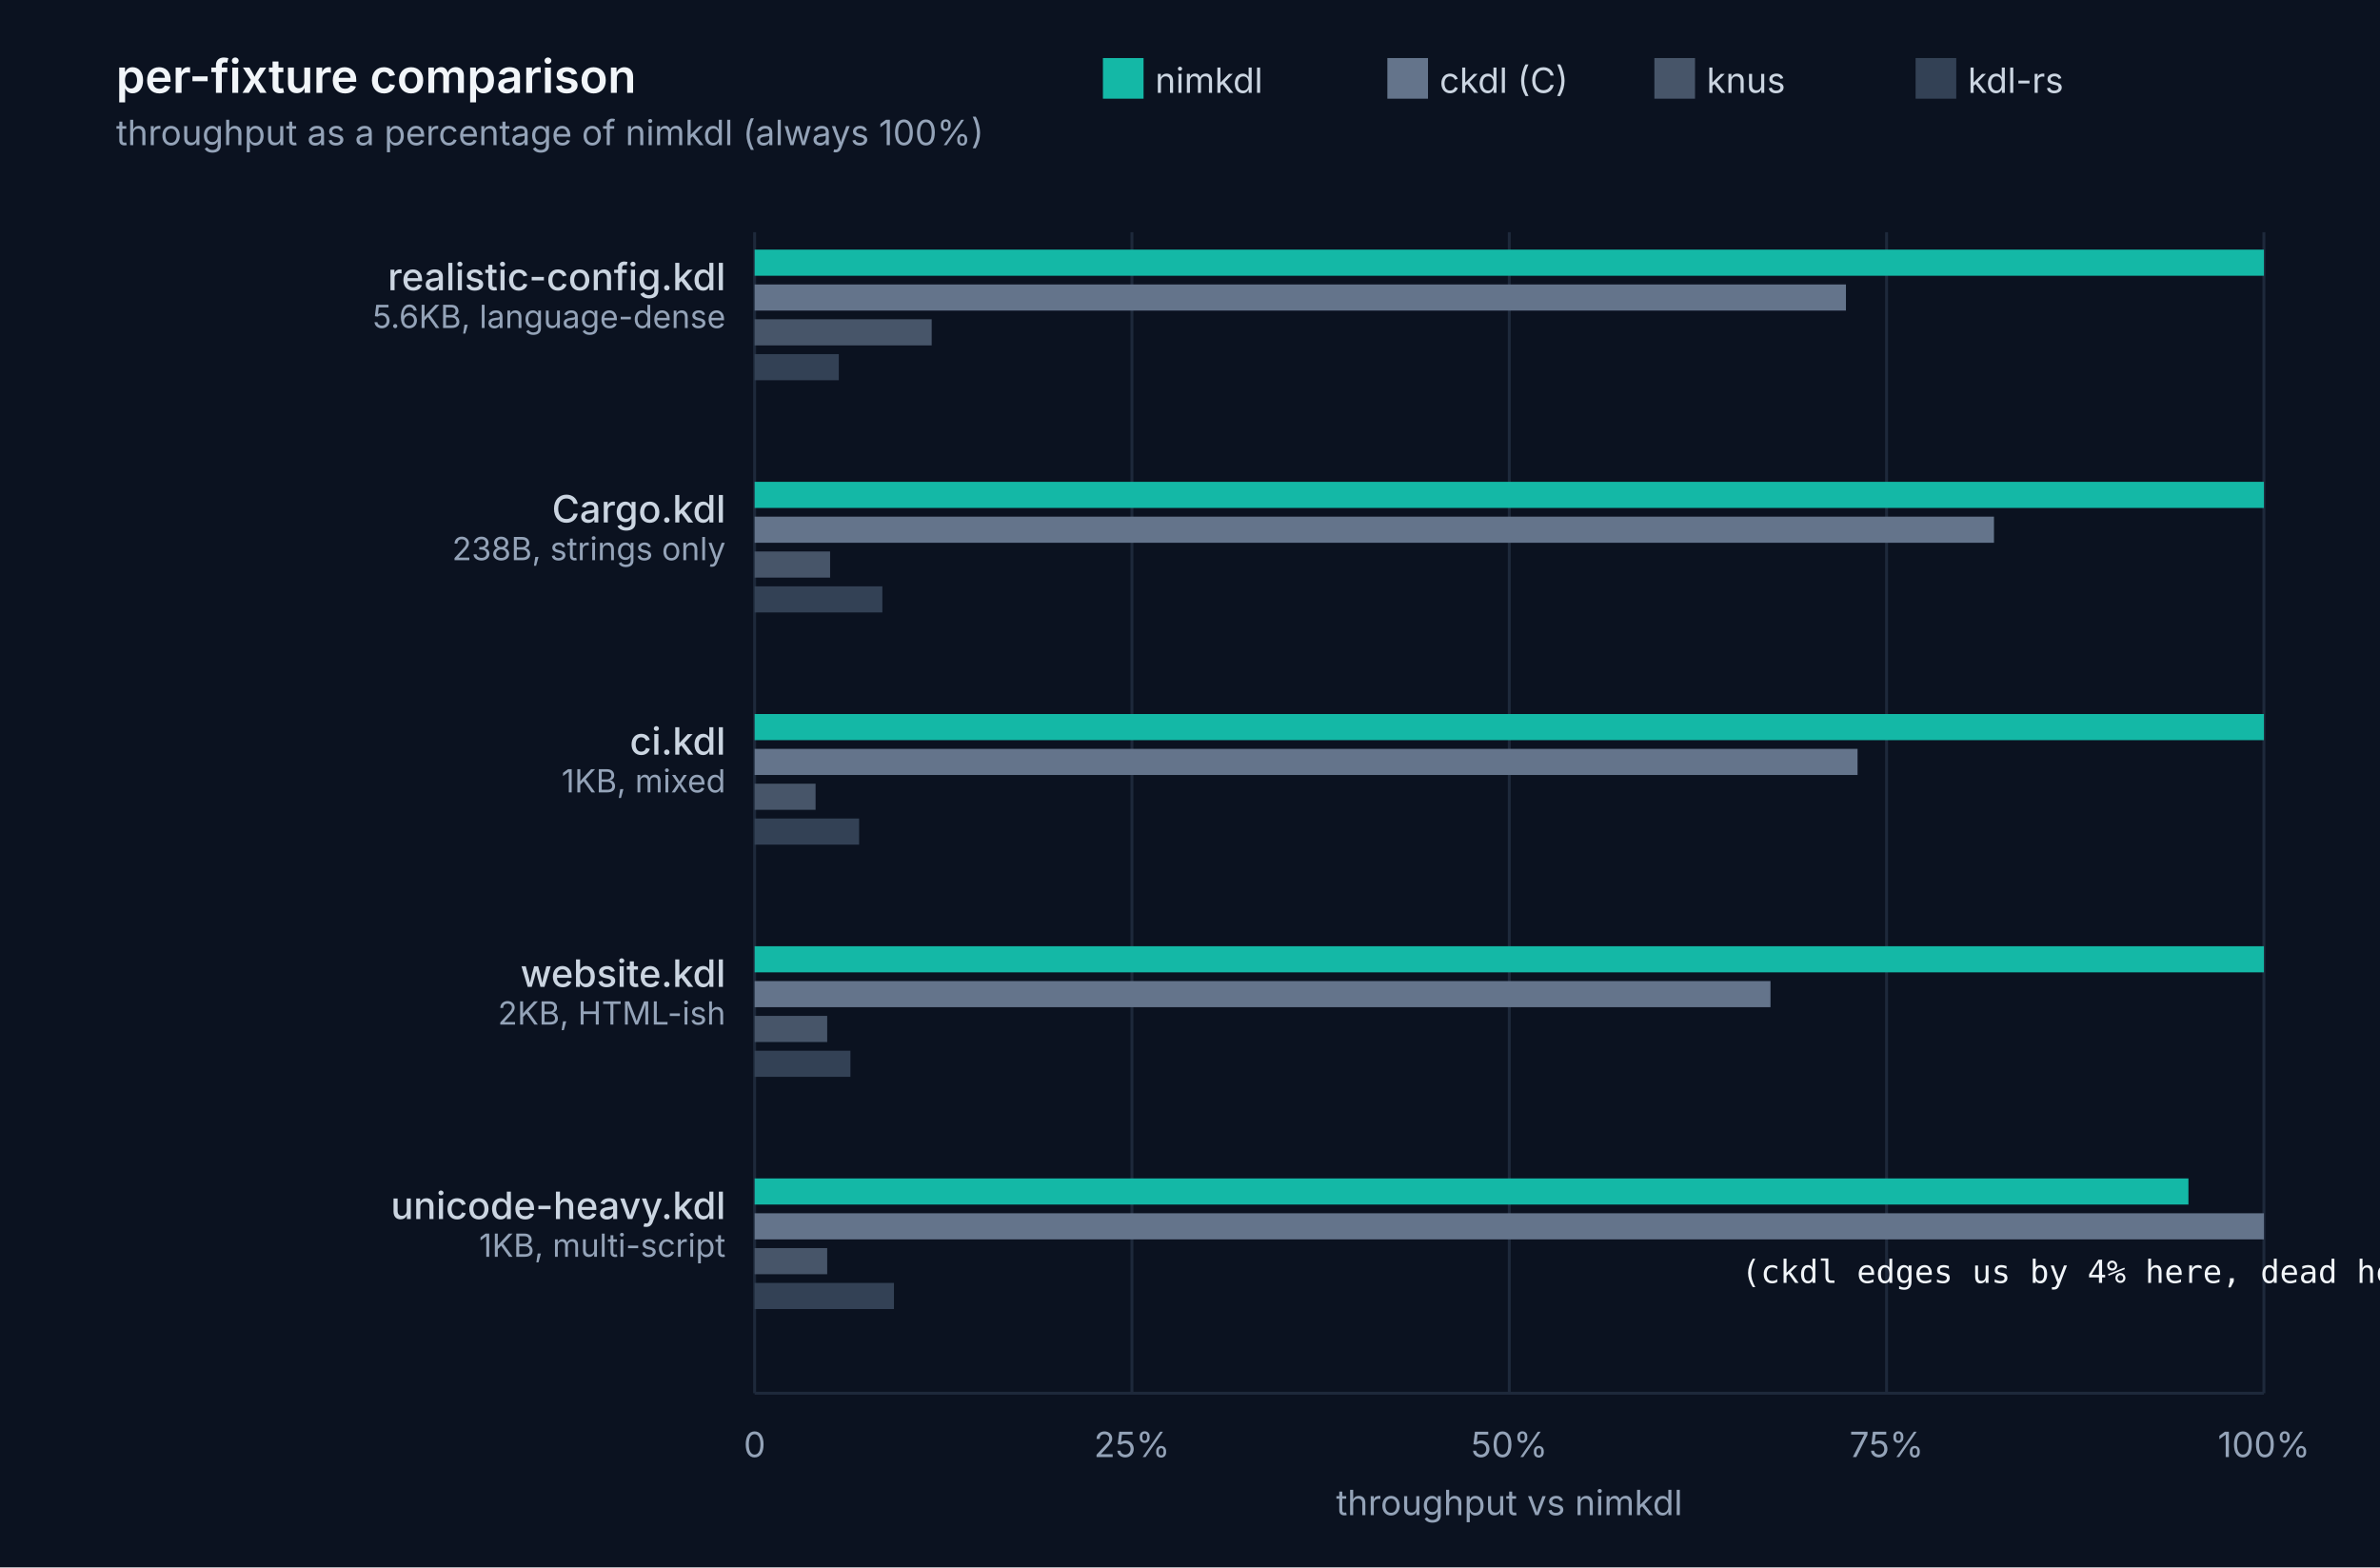
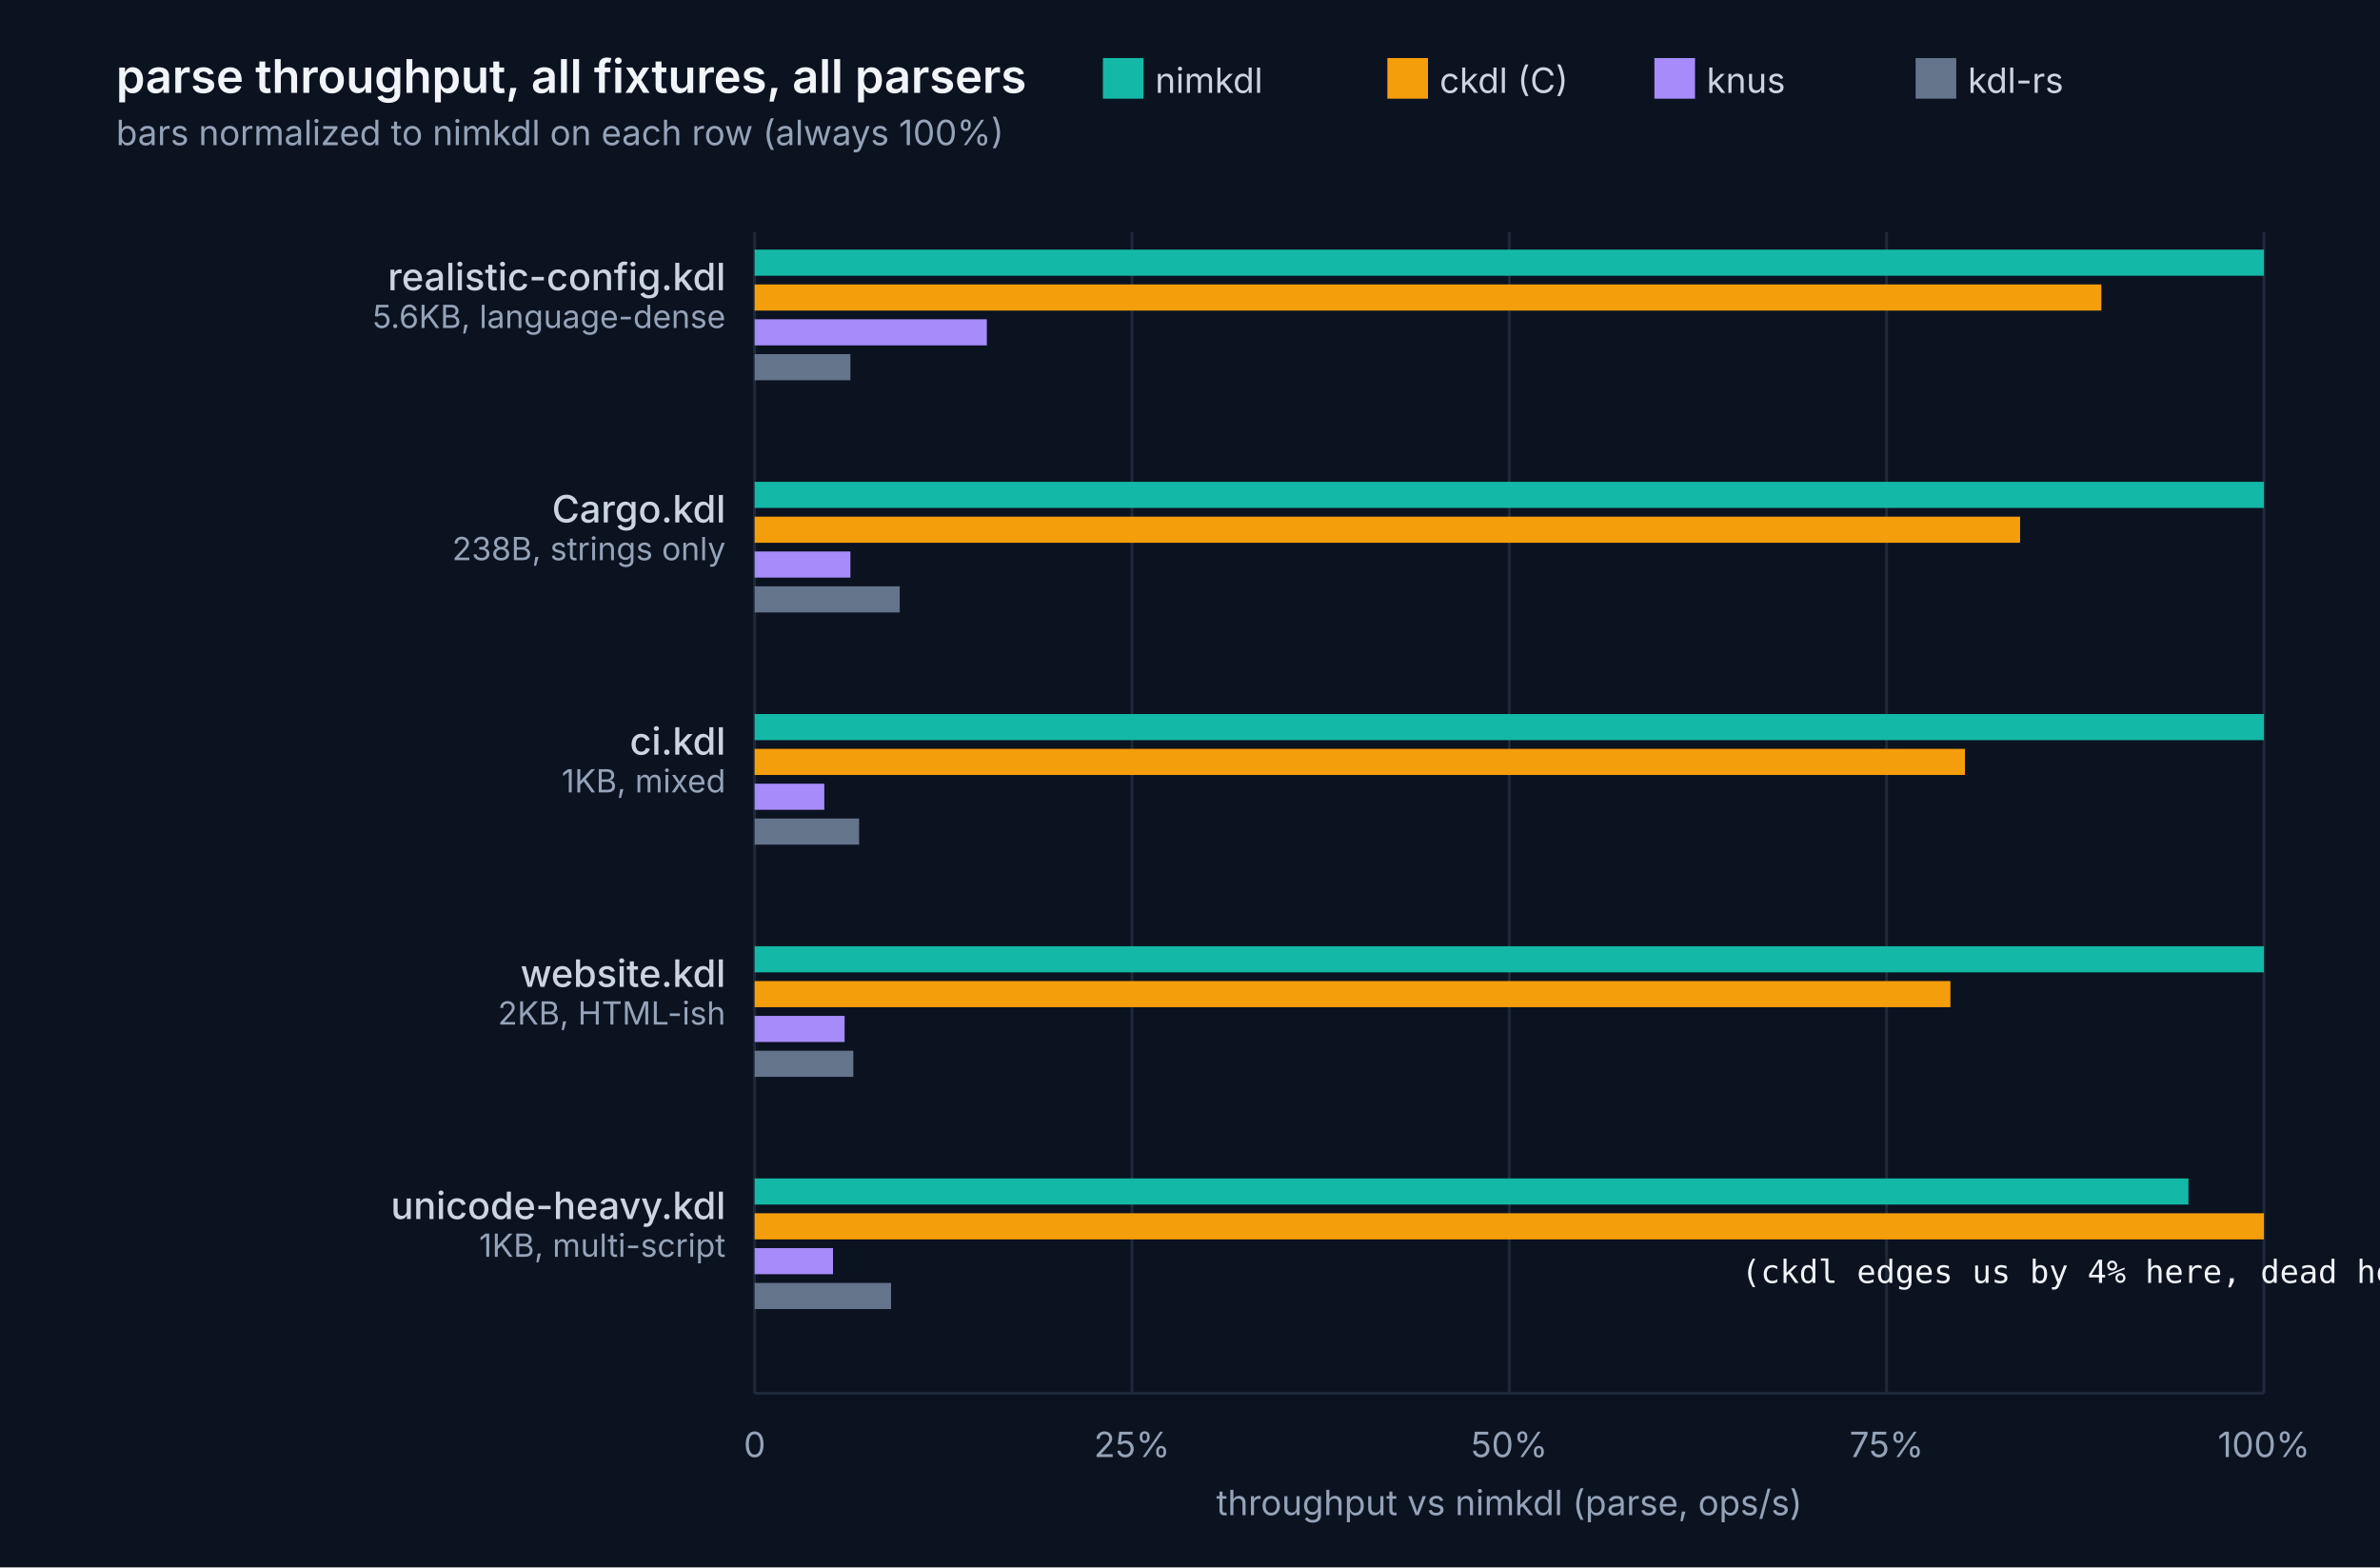
<svg xmlns="http://www.w3.org/2000/svg" viewBox="0 0 820 540" font-family="ui-sans-serif, -apple-system, system-ui, sans-serif">
  <style>
    .axis { fill: #94a3b8; font-size: 12px; }
    .label { fill: #cbd5e1; font-size: 13px; font-weight: 500; }
    .sublabel { fill: #94a3b8; font-size: 11px; }
    .value { fill: #f1f5f9; font-size: 11px; font-family: ui-monospace, monospace; }
    .title { fill: #f1f5f9; font-size: 16px; font-weight: 600; }
    .subtitle { fill: #94a3b8; font-size: 12px; }
-     .bar-ours { fill: #14b8a6; }
-     .bar-ckdl { fill: #64748b; }
-     .bar-knus { fill: #475569; }
-     .bar-rs { fill: #334155; }
+     .bar-ours  { fill: #14b8a6; }
+     .bar-ckdl  { fill: #f59e0b; }
+     .bar-knus  { fill: #a78bfa; }
+     .bar-rs    { fill: #64748b; }
    .grid { stroke: #1e293b; stroke-width: 1; }
    .legend { font-size: 12px; }
  </style>
  <rect width="820" height="540" fill="#0b1220" />
-   <text x="40" y="32" class="title">per-fixture comparison</text>
-   <text x="40" y="50" class="subtitle">throughput as a percentage of nimkdl (always 100%)</text>
+   <text x="40" y="32" class="title">parse throughput, all fixtures, all parsers</text>
+   <text x="40" y="50" class="subtitle">bars normalized to nimkdl on each row (always 100%)</text>
  <rect x="380" y="20" width="14" height="14" class="bar-ours" />
  <text x="398" y="32" class="legend" fill="#cbd5e1">nimkdl</text>
  <rect x="478" y="20" width="14" height="14" class="bar-ckdl" />
  <text x="496" y="32" class="legend" fill="#cbd5e1">ckdl (C)</text>
  <rect x="570" y="20" width="14" height="14" class="bar-knus" />
  <text x="588" y="32" class="legend" fill="#cbd5e1">knus</text>
  <rect x="660" y="20" width="14" height="14" class="bar-rs" />
  <text x="678" y="32" class="legend" fill="#cbd5e1">kdl-rs</text>
  <line x1="260" y1="80" x2="260" y2="480" class="grid" />
  <line x1="390" y1="80" x2="390" y2="480" class="grid" />
  <line x1="520" y1="80" x2="520" y2="480" class="grid" />
  <line x1="650" y1="80" x2="650" y2="480" class="grid" />
  <line x1="780" y1="80" x2="780" y2="480" class="grid" />
  <line x1="260" y1="480" x2="780" y2="480" class="grid" />
  <text x="260" y="502" class="axis" text-anchor="middle">0</text>
  <text x="390" y="502" class="axis" text-anchor="middle">25%</text>
  <text x="520" y="502" class="axis" text-anchor="middle">50%</text>
  <text x="650" y="502" class="axis" text-anchor="middle">75%</text>
  <text x="780" y="502" class="axis" text-anchor="middle">100%</text>
-   <text x="520" y="522" class="axis" text-anchor="middle">throughput vs nimkdl</text>
+   <text x="520" y="522" class="axis" text-anchor="middle">throughput vs nimkdl (parse, ops/s)</text>
  <text x="250" y="100" class="label" text-anchor="end">realistic-config.kdl</text>
  <text x="250" y="113" class="sublabel" text-anchor="end">5.6KB, language-dense</text>
  <rect x="260" y="86" width="520" height="9" class="bar-ours" />
-   <rect x="260" y="98" width="376" height="9" class="bar-ckdl" />
-   <rect x="260" y="110" width="61" height="9" class="bar-knus" />
-   <rect x="260" y="122" width="29" height="9" class="bar-rs" />
+   <rect x="260" y="98" width="464" height="9" class="bar-ckdl" />
+   <rect x="260" y="110" width="80" height="9" class="bar-knus" />
+   <rect x="260" y="122" width="33" height="9" class="bar-rs" />
  <text x="250" y="180" class="label" text-anchor="end">Cargo.kdl</text>
  <text x="250" y="193" class="sublabel" text-anchor="end">238B, strings only</text>
  <rect x="260" y="166" width="520" height="9" class="bar-ours" />
-   <rect x="260" y="178" width="427" height="9" class="bar-ckdl" />
-   <rect x="260" y="190" width="26" height="9" class="bar-knus" />
-   <rect x="260" y="202" width="44" height="9" class="bar-rs" />
+   <rect x="260" y="178" width="436" height="9" class="bar-ckdl" />
+   <rect x="260" y="190" width="33" height="9" class="bar-knus" />
+   <rect x="260" y="202" width="50" height="9" class="bar-rs" />
  <text x="250" y="260" class="label" text-anchor="end">ci.kdl</text>
  <text x="250" y="273" class="sublabel" text-anchor="end">1KB, mixed</text>
  <rect x="260" y="246" width="520" height="9" class="bar-ours" />
-   <rect x="260" y="258" width="380" height="9" class="bar-ckdl" />
-   <rect x="260" y="270" width="21" height="9" class="bar-knus" />
+   <rect x="260" y="258" width="417" height="9" class="bar-ckdl" />
+   <rect x="260" y="270" width="24" height="9" class="bar-knus" />
  <rect x="260" y="282" width="36" height="9" class="bar-rs" />
  <text x="250" y="340" class="label" text-anchor="end">website.kdl</text>
  <text x="250" y="353" class="sublabel" text-anchor="end">2KB, HTML-ish</text>
  <rect x="260" y="326" width="520" height="9" class="bar-ours" />
-   <rect x="260" y="338" width="350" height="9" class="bar-ckdl" />
-   <rect x="260" y="350" width="25" height="9" class="bar-knus" />
-   <rect x="260" y="362" width="33" height="9" class="bar-rs" />
+   <rect x="260" y="338" width="412" height="9" class="bar-ckdl" />
+   <rect x="260" y="350" width="31" height="9" class="bar-knus" />
+   <rect x="260" y="362" width="34" height="9" class="bar-rs" />
  <text x="250" y="420" class="label" text-anchor="end">unicode-heavy.kdl</text>
  <text x="250" y="433" class="sublabel" text-anchor="end">1KB, multi-script</text>
  <rect x="260" y="406" width="494" height="9" class="bar-ours" />
  <rect x="260" y="418" width="520" height="9" class="bar-ckdl" />
-   <rect x="260" y="430" width="25" height="9" class="bar-knus" />
-   <rect x="260" y="442" width="48" height="9" class="bar-rs" />
+   <rect x="260" y="430" width="27" height="9" class="bar-knus" />
+   <rect x="260" y="442" width="47" height="9" class="bar-rs" />
  <text x="600" y="442" class="value" font-size="10">(ckdl edges us by 4% here, dead heat)</text>
</svg>
